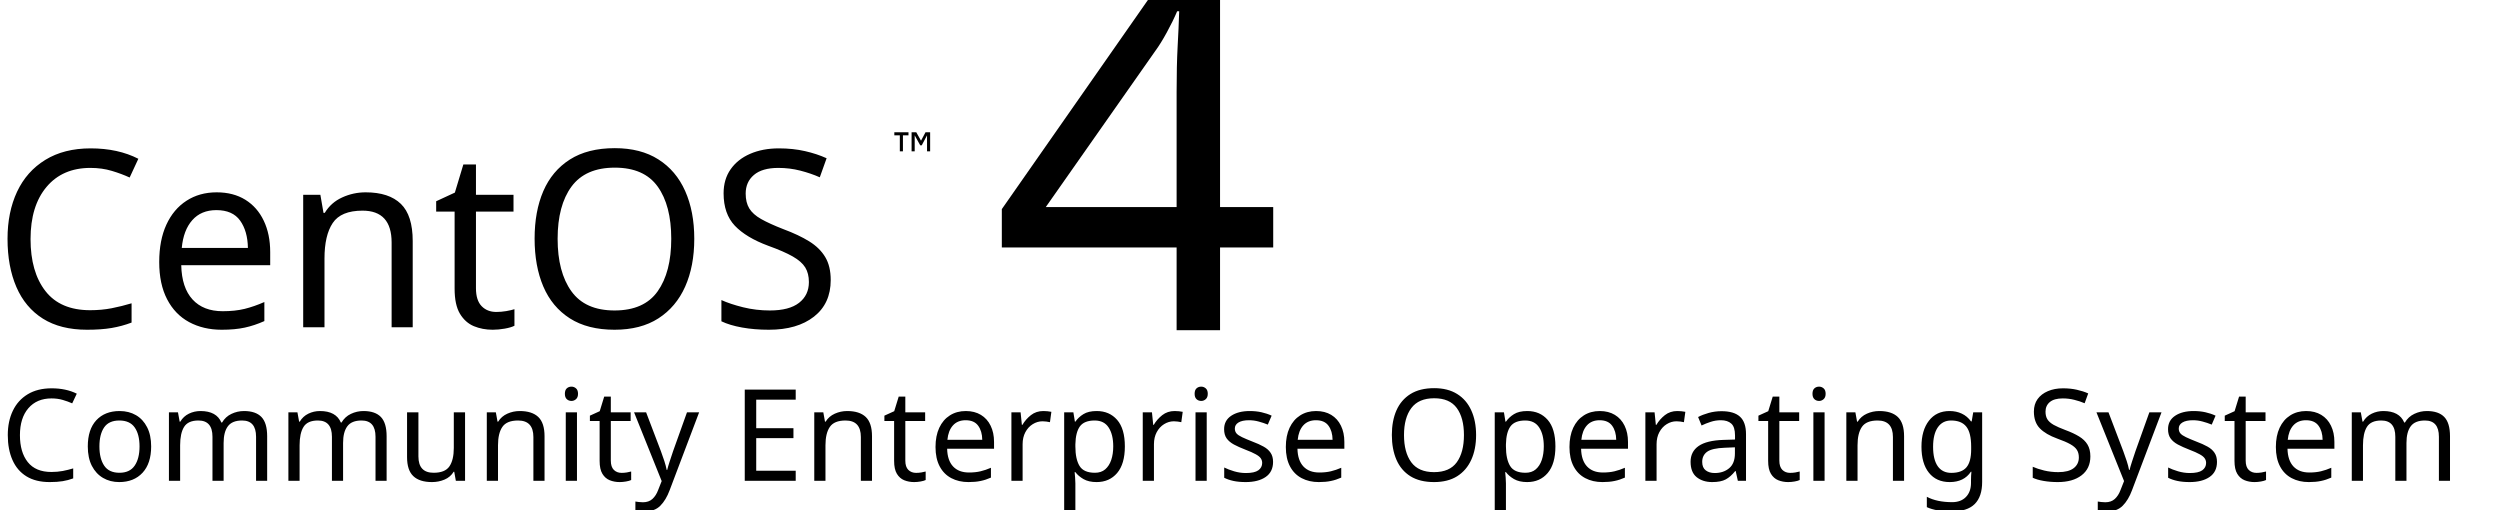
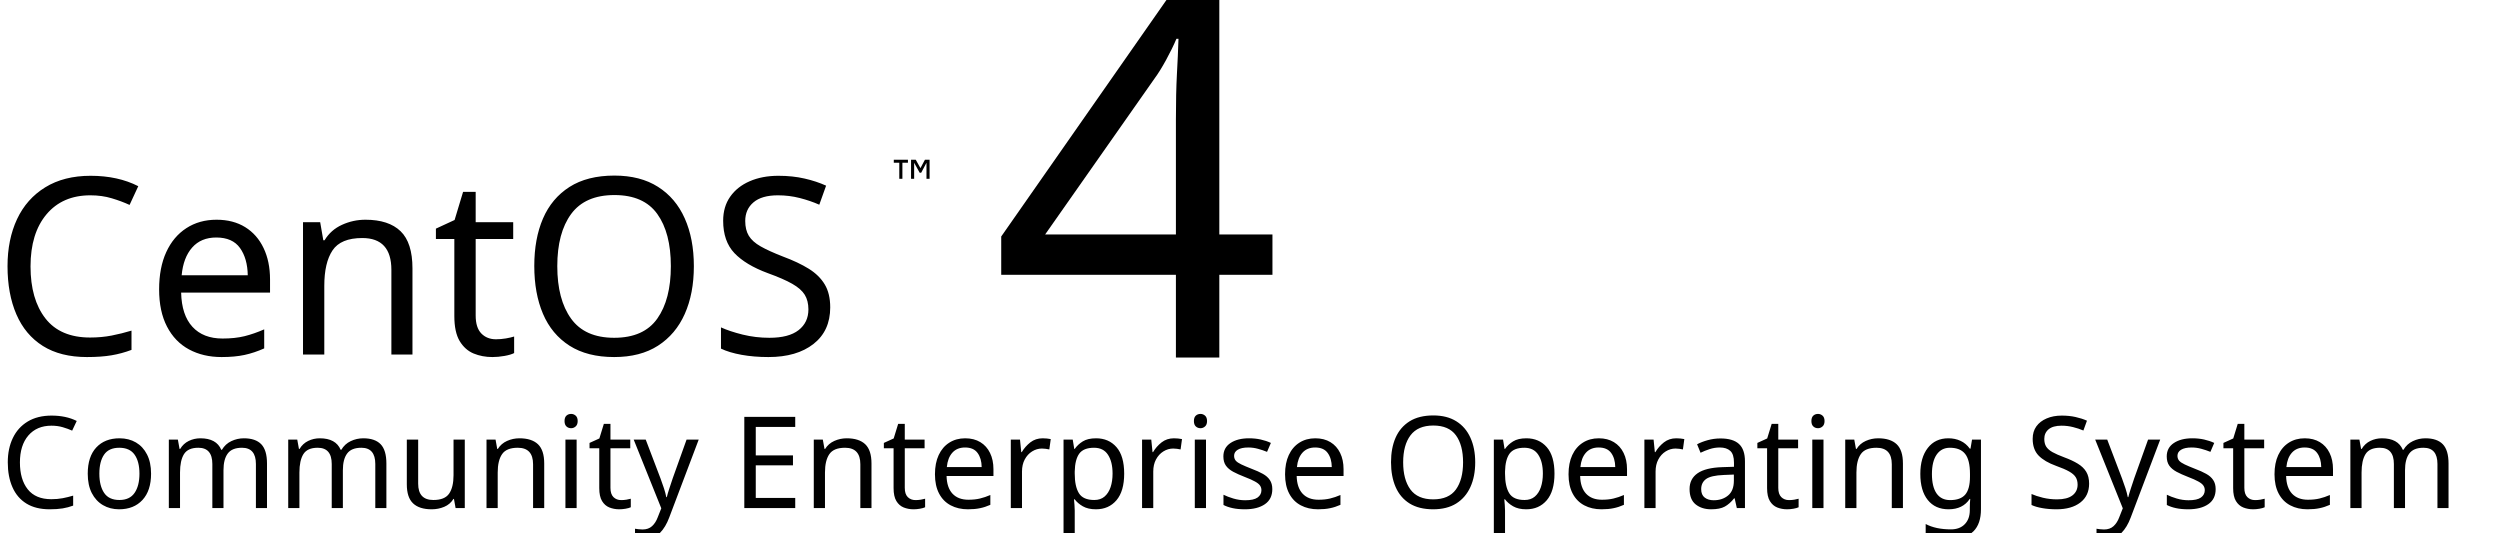
- <svg xmlns="http://www.w3.org/2000/svg" width="742.858" height="151.27" id="svg3394" version="1.0">
-   <defs id="defs3396" />
-   <g id="layer1" transform="translate(-400.9789,-543.7236)">
+ <svg xmlns="http://www.w3.org/2000/svg" width="743.303" height="158.262" id="svg3394" version="1.0">
+   <defs id="defs3396">
+     </defs>
+   <g id="layer1" transform="translate(-400.9789,-535.5447)">
    <g id="CENTOSARTWORK">
      <text transform="scale(0.9903873,1.009706)" xml:space="preserve" style="font-size:72.706px;font-style:normal;font-variant:normal;font-weight:200;font-stretch:normal;text-align:start;line-height:125%;writing-mode:lr-tb;text-anchor:start;fill:#000000;fill-opacity:1;stroke:none;stroke-width:1;stroke-linecap:butt;stroke-linejoin:miter;stroke-miterlimit:4;stroke-dasharray:none;stroke-opacity:1;display:inline;font-family:Denmark;-inkscape-font-specification:Denmark Ultra-Light" x="402.69" y="634.802" id="text7691" clip-path="none">
        <tspan id="tspan7693" x="402.69" y="634.802" style="font-size:72.706px;font-style:normal;font-variant:normal;font-weight:200;font-stretch:normal;text-align:start;line-height:125%;writing-mode:lr-tb;text-anchor:start;fill:#000000;fill-opacity:1;stroke-width:1;stroke-miterlimit:4;stroke-dasharray:none;font-family:Denmark;-inkscape-font-specification:Denmark Ultra-Light">CentOS</tspan>
      </text>
      <text clip-path="none" id="text2473" y="686.593" x="400.979" style="font-size:37.964px;font-style:normal;font-variant:normal;font-weight:200;font-stretch:normal;text-align:start;line-height:125%;writing-mode:lr-tb;text-anchor:start;fill:#000000;fill-opacity:1;stroke:none;stroke-width:1;stroke-linecap:butt;stroke-linejoin:miter;stroke-miterlimit:4;stroke-dasharray:none;stroke-opacity:1;display:inline;font-family:Denmark;-inkscape-font-specification:Denmark Ultra-Light" xml:space="preserve">
        <tspan style="font-size:37.964px;font-style:normal;font-variant:normal;font-weight:200;font-stretch:normal;text-align:start;line-height:125%;writing-mode:lr-tb;text-anchor:start;fill:#000000;fill-opacity:1;stroke-width:1;stroke-miterlimit:4;stroke-dasharray:none;font-family:Denmark;-inkscape-font-specification:Denmark Ultra-Light" y="686.593" x="400.979" id="tspan2475">Community Enterprise Operating System</tspan>
      </text>
      <text transform="translate(276.9631,568.0089)" id="text2673" y="39.327" x="415.834" style="font-size:24px;font-style:normal;font-variant:normal;font-weight:normal;font-stretch:normal;text-align:center;line-height:125%;writing-mode:lr-tb;text-anchor:middle;fill:#000000;fill-opacity:1;stroke:none;stroke-width:1px;stroke-linecap:butt;stroke-linejoin:miter;stroke-opacity:1;font-family:DejaVu LGC Sans Mono;-inkscape-font-specification:DejaVu LGC Sans Mono" xml:space="preserve">
        <tspan style="font-size:20px;font-style:normal;font-variant:normal;font-weight:normal;font-stretch:normal;font-family:DejaVu LGC Sans Mono;-inkscape-font-specification:DejaVu LGC Sans Mono" y="39.327" x="415.834" id="tspan2675" />
      </text>
      <text id="text9583" y="641.844" x="695.478" style="font-size:151.856px;font-style:normal;font-variant:normal;font-weight:200;font-stretch:normal;text-align:start;line-height:0%;writing-mode:lr-tb;text-anchor:start;fill:#000000;fill-opacity:1;stroke:none;stroke-width:1px;stroke-linecap:butt;stroke-linejoin:miter;stroke-opacity:1;font-family:Denmark;-inkscape-font-specification:Denmark Ultra-Light" xml:space="preserve">
        <tspan style="font-size:151.856px;font-style:normal;font-variant:normal;font-weight:200;font-stretch:normal;text-align:start;line-height:0%;writing-mode:lr-tb;text-anchor:start;fill:#000000;font-family:Denmark;-inkscape-font-specification:Denmark Ultra-Light" y="641.844" x="695.478" id="tspan9585">4</tspan>
      </text>
      <text transform="scale(0.9092079,1.099858)" id="text5087" y="543.405" x="730.674" style="font-size:18.264px;font-style:normal;font-weight:normal;fill:#000000;fill-opacity:1;stroke:none;stroke-width:1;stroke-linecap:butt;stroke-linejoin:miter;stroke-miterlimit:4;stroke-dasharray:none;stroke-opacity:1;font-family:Bitstream Vera Sans" xml:space="preserve">
        <tspan y="543.405" x="730.674" id="tspan5089">™</tspan>
      </text>
    </g>
  </g>
</svg>
